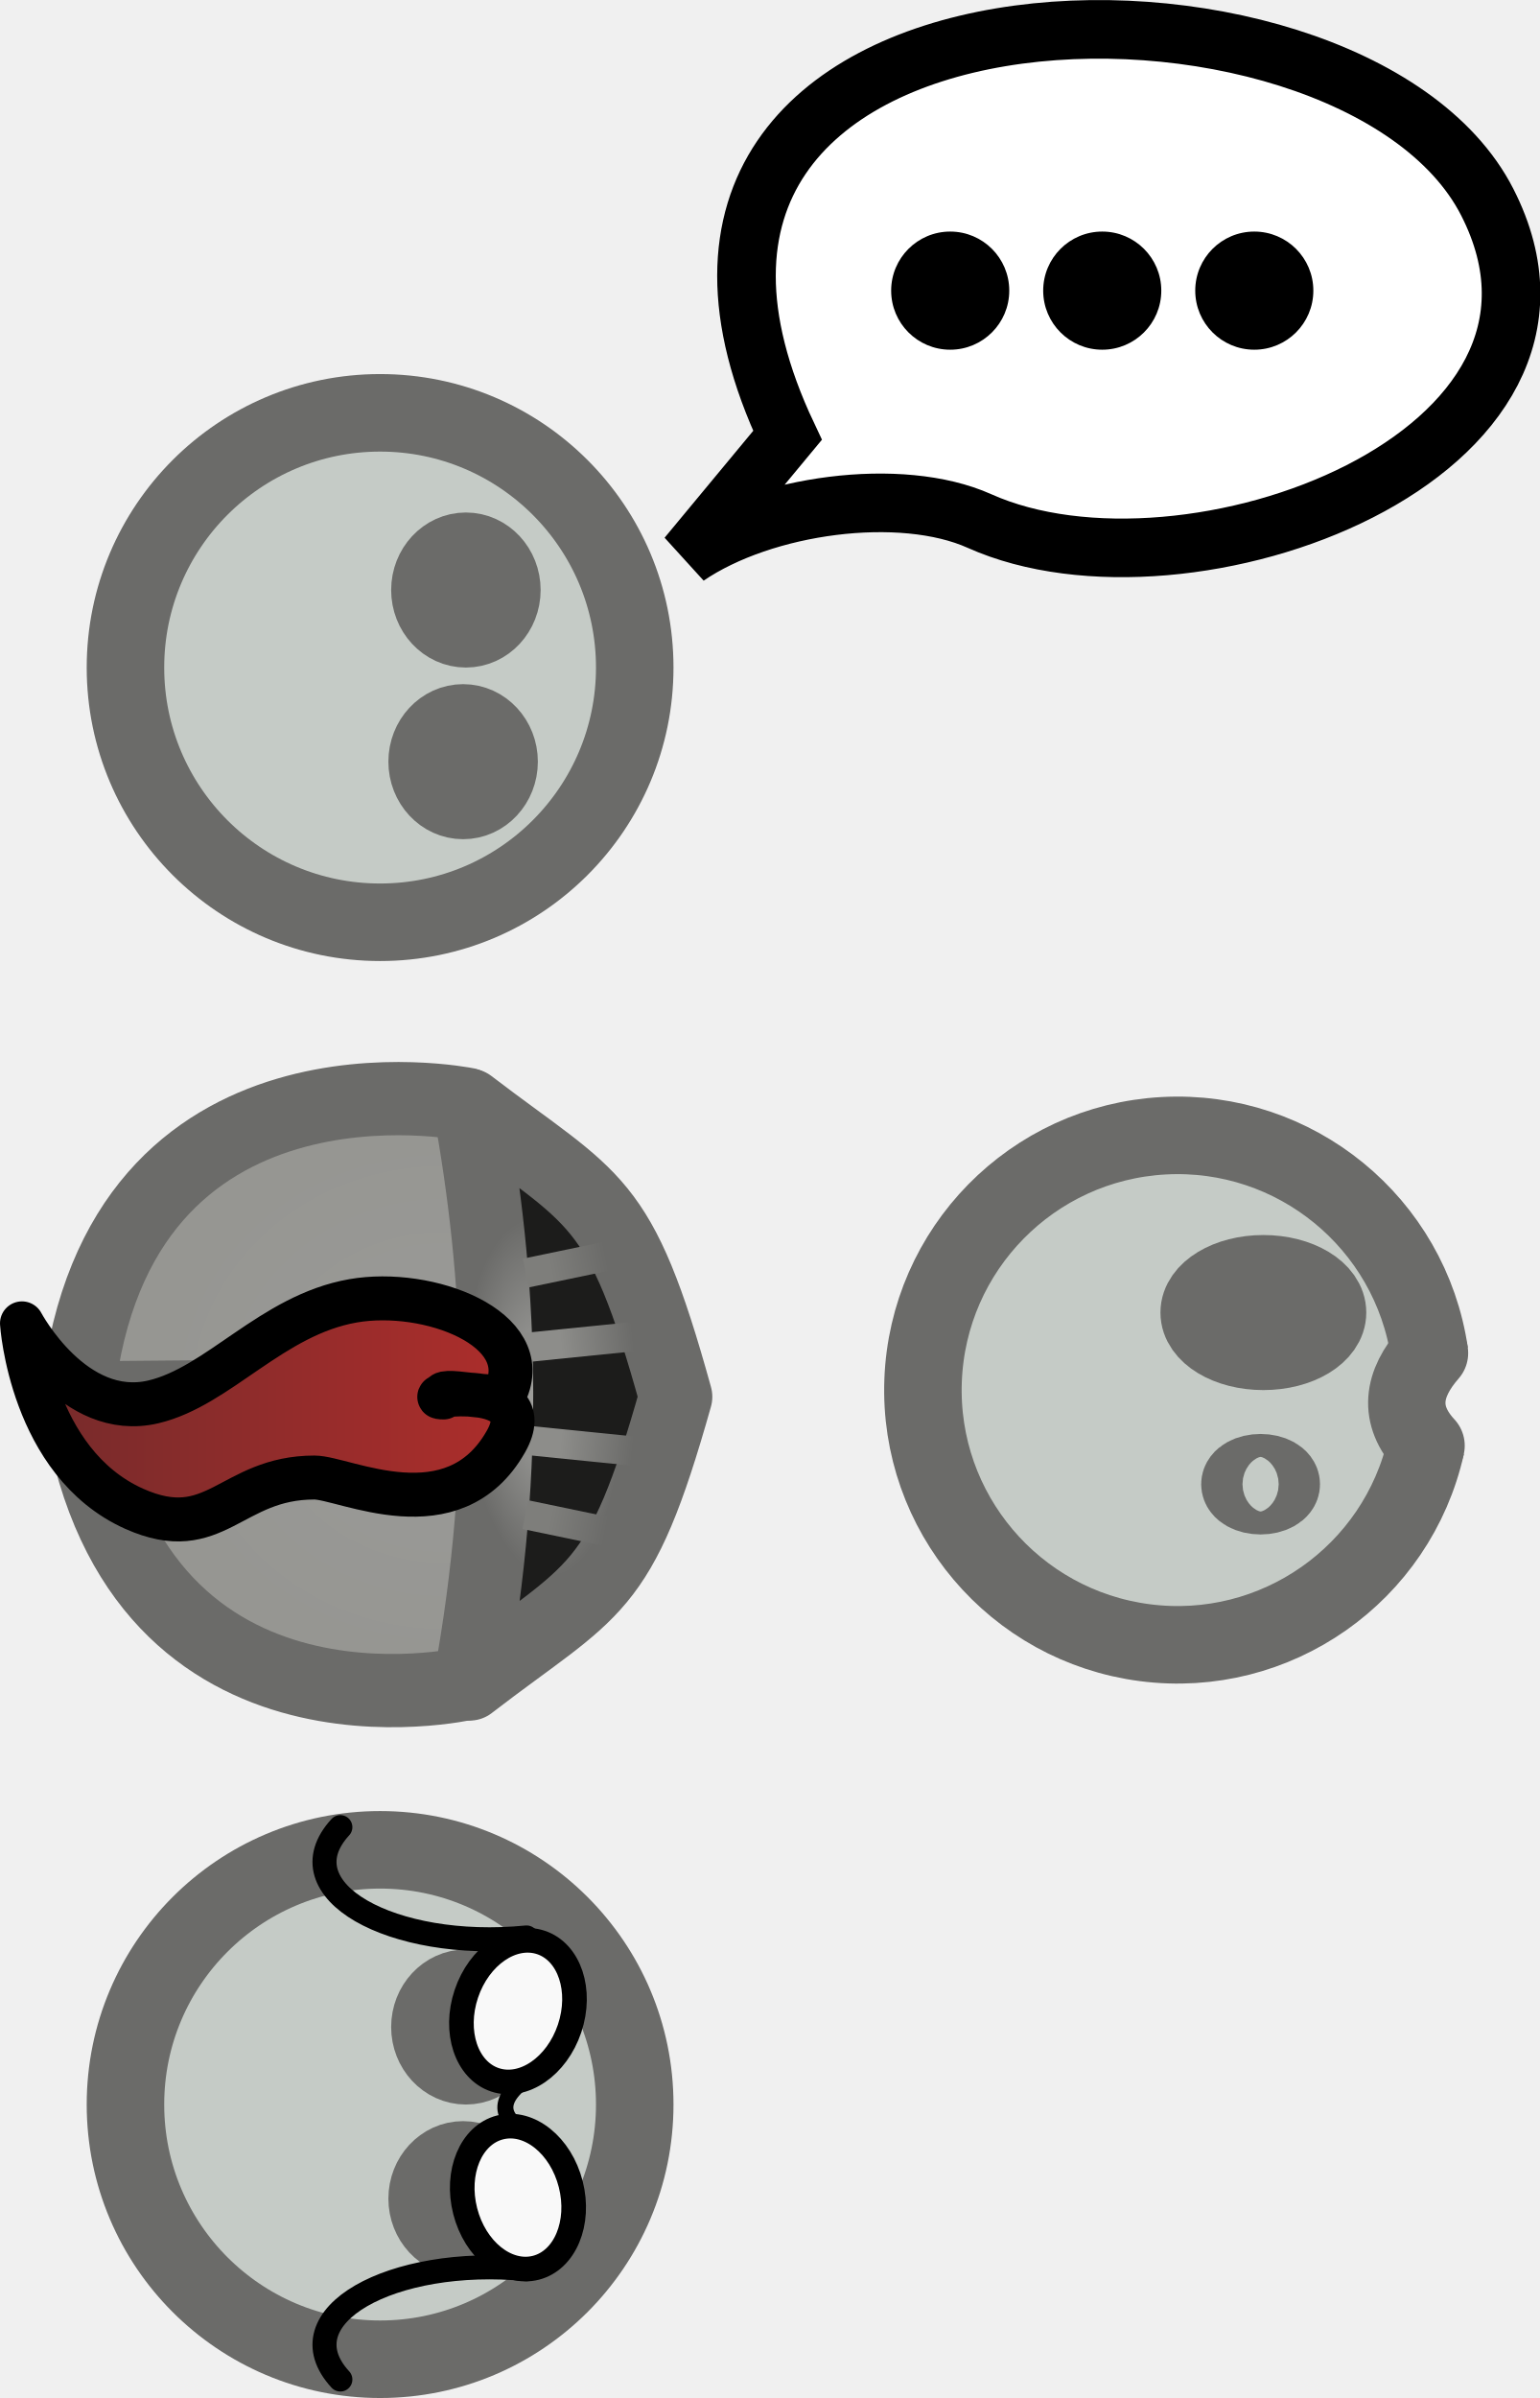
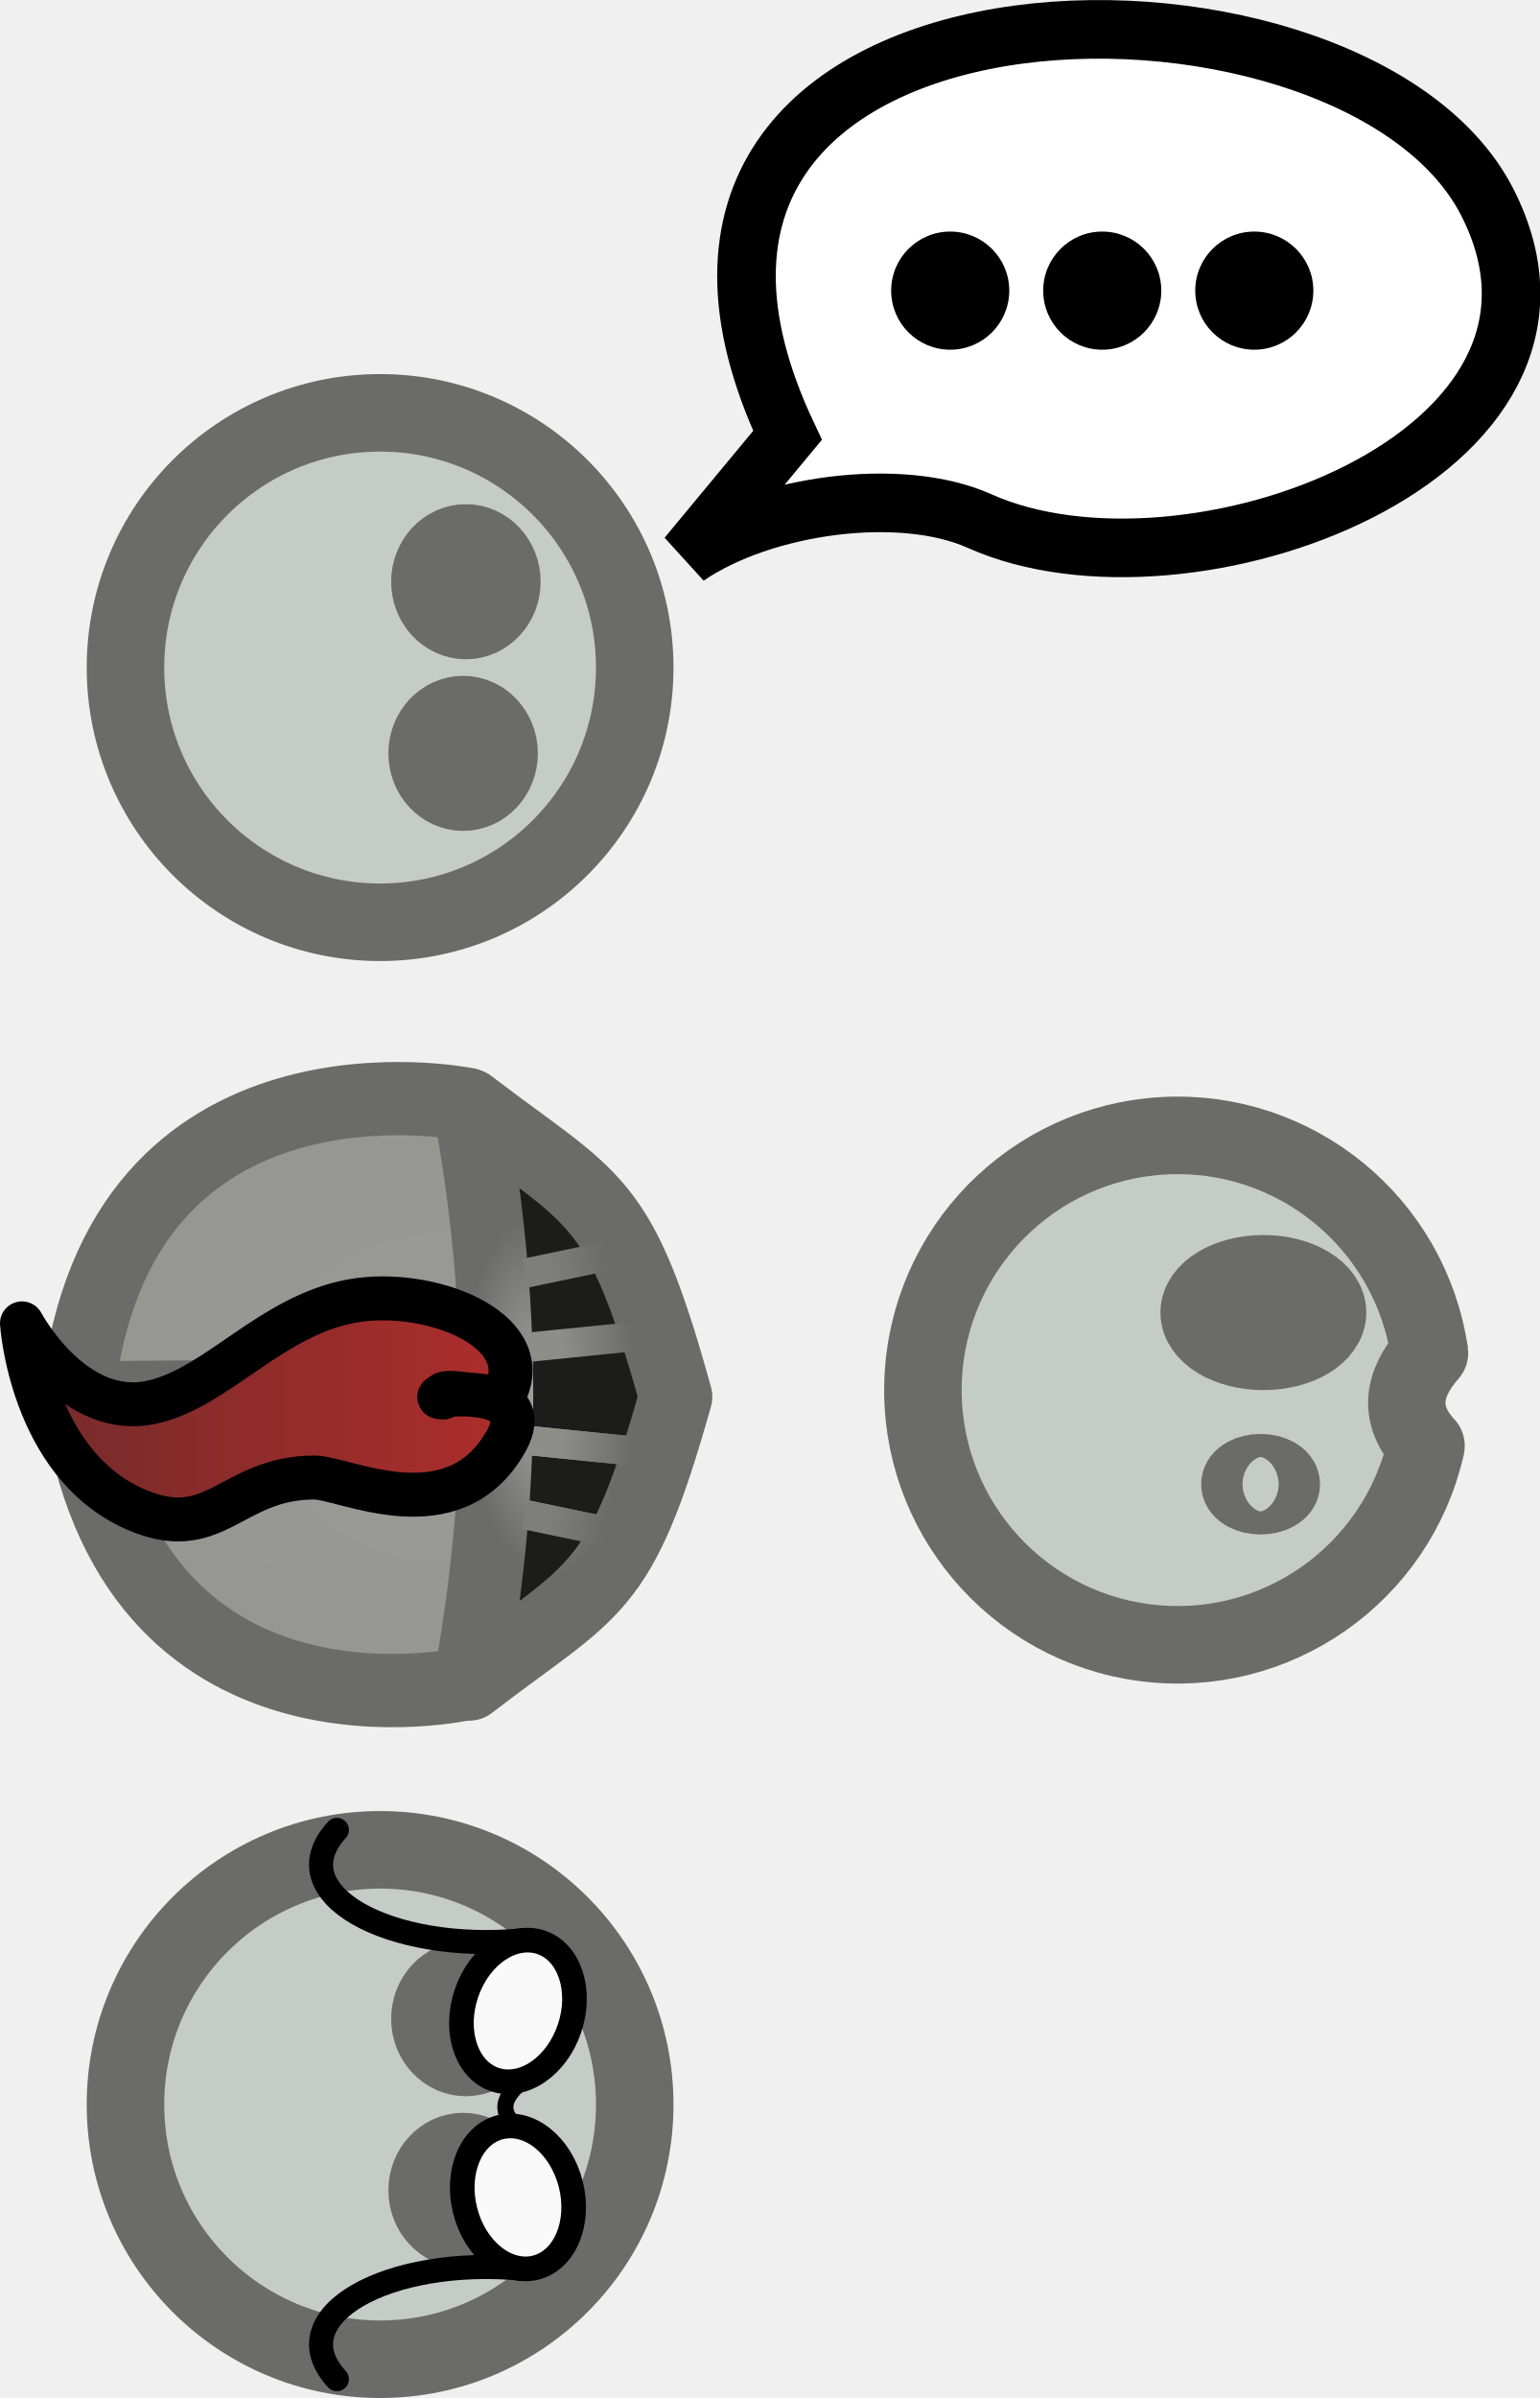
<svg xmlns="http://www.w3.org/2000/svg" xmlns:ns1="http://www.openswatchbook.org/uri/2009/osb" xmlns:xlink="http://www.w3.org/1999/xlink" id="svg8" version="1.1" viewBox="0 0 105.146 163.687" height="163.687mm" width="105.146mm">
  <defs id="defs2">
    <linearGradient id="linearGradient4197">
      <stop id="stop4199" offset="0" style="stop-color:#8d8d8a;stop-opacity:1" />
      <stop id="stop4201" offset="1" style="stop-color:#6b6b69;stop-opacity:1" />
    </linearGradient>
    <linearGradient id="linearGradient4191">
      <stop id="stop4193" offset="0" style="stop-color:#7e7e7b;stop-opacity:1" />
      <stop id="stop4195" offset="1" style="stop-color:#6b6b69;stop-opacity:1" />
    </linearGradient>
    <linearGradient id="linearGradient4394">
      <stop id="stop4396" offset="0" style="stop-color:#6b6b69;stop-opacity:1;" />
      <stop id="stop4398" offset="1" style="stop-color:#939390;stop-opacity:1" />
    </linearGradient>
    <linearGradient id="linearGradient4337">
      <stop id="stop4339" offset="0" style="stop-color:#a5a5a2;stop-opacity:1" />
      <stop id="stop4341" offset="1" style="stop-color:#6b6b69;stop-opacity:1" />
    </linearGradient>
    <linearGradient id="linearGradient4321">
      <stop id="stop4323" offset="0" style="stop-color:#9a9a98;stop-opacity:1;" />
      <stop id="stop4325" offset="1" style="stop-color:#969692;stop-opacity:1" />
    </linearGradient>
    <linearGradient ns1:paint="solid" id="linearGradient4307">
      <stop id="stop4309" offset="0" style="stop-color:#aa0000;stop-opacity:1;" />
    </linearGradient>
    <radialGradient gradientUnits="userSpaceOnUse" gradientTransform="matrix(0.8148999,-0.04711482,0.1088334,1.882387,-3.544259,-124.5684)" r="6.483" fy="144.85" fx="66.02" cy="144.85" cx="66.02" id="radialGradient4345" xlink:href="#linearGradient4337" />
    <linearGradient gradientTransform="translate(-0.02952487,0.8908984)" gradientUnits="userSpaceOnUse" y2="153.074" x2="70.43" y1="152.318" x1="66.584" id="linearGradient4353" xlink:href="#linearGradient4191" />
    <radialGradient gradientUnits="userSpaceOnUse" gradientTransform="matrix(0.00677715,-0.8583573,0.9312195,0.00735259,-76.11543,207.342)" r="21.033" fy="144.79" fx="73.887" cy="144.79" cx="73.887" id="radialGradient4361" xlink:href="#linearGradient4321" />
    <linearGradient gradientTransform="translate(-0.02952487,0.8908984)" gradientUnits="userSpaceOnUse" y2="147.445" x2="72.258" y1="146.913" x1="67.32" id="linearGradient4369" xlink:href="#linearGradient4197" />
    <linearGradient gradientTransform="translate(-4.3121373e-6)" gradientUnits="userSpaceOnUse" y2="144.985" x2="62.623" y1="144.985" x1="55.999" id="linearGradient4400" xlink:href="#linearGradient4394" />
    <linearGradient gradientTransform="translate(-4.3121373e-6)" gradientUnits="userSpaceOnUse" y2="145.015" x2="62.651" y1="145.015" x1="56.017" id="linearGradient4421" xlink:href="#linearGradient4394" />
    <linearGradient gradientUnits="userSpaceOnUse" y2="145.762" x2="64.102" y1="145.762" x1="30.259" id="linearGradient4319" xlink:href="#linearGradient4313" gradientTransform="translate(0.07353263)" />
    <linearGradient id="linearGradient4313">
      <stop id="stop4315" offset="0" style="stop-color:#742b2b;stop-opacity:1" />
      <stop id="stop4317" offset="1" style="stop-color:#ad2d2b;stop-opacity:1" />
    </linearGradient>
    <linearGradient y2="147.445" x2="72.258" y1="146.913" x1="67.32" gradientTransform="matrix(1,0,0,-1,-5.5507337e-7,288.5843)" gradientUnits="userSpaceOnUse" id="linearGradient4208" xlink:href="#linearGradient4197" />
    <linearGradient y2="153.074" x2="70.43" y1="152.318" x1="66.584" gradientTransform="matrix(1,0,0,-1,-5.5507337e-7,288.5843)" gradientUnits="userSpaceOnUse" id="linearGradient4210" xlink:href="#linearGradient4191" />
  </defs>
  <g transform="translate(-29.00461,-49.59415)" id="layer1">
-     <g transform="translate(0,98.08791)" id="g935">
-       <circle r="17.387" cy="95.161" cx="54.958" id="circle929" style="opacity:1;fill:#c5cbc6;fill-opacity:1;fill-rule:nonzero;stroke:#6b6b69;stroke-width:5.292;stroke-linejoin:round;stroke-miterlimit:4;stroke-dasharray:none;stroke-dashoffset:0;stroke-opacity:1" />
-       <ellipse ry="2.646" rx="2.457" cy="89.869" cx="60.816" id="ellipse931" style="opacity:1;fill:#c5cbc6;fill-opacity:1;fill-rule:nonzero;stroke:#6b6b69;stroke-width:5.292;stroke-linejoin:round;stroke-miterlimit:4;stroke-dasharray:none;stroke-dashoffset:0;stroke-opacity:1" />
-       <ellipse ry="2.646" rx="2.457" cy="101.586" cx="60.627" id="ellipse933" style="opacity:1;fill:#c5cbc6;fill-opacity:1;fill-rule:nonzero;stroke:#6b6b69;stroke-width:5.292;stroke-linejoin:round;stroke-miterlimit:4;stroke-dasharray:none;stroke-dashoffset:0;stroke-opacity:1" />
-     </g>
-     <g id="g4214">
-       <circle style="opacity:1;fill:#c5cbc6;fill-opacity:1;fill-rule:nonzero;stroke:#6b6b69;stroke-width:5.292;stroke-linejoin:round;stroke-miterlimit:4;stroke-dasharray:none;stroke-dashoffset:0;stroke-opacity:1" id="path4485" cx="54.958" cy="95.161" r="17.387" />
-       <ellipse style="opacity:1;fill:#c5cbc6;fill-opacity:1;fill-rule:nonzero;stroke:#6b6b69;stroke-width:5.292;stroke-linejoin:round;stroke-miterlimit:4;stroke-dasharray:none;stroke-dashoffset:0;stroke-opacity:1" id="path4487" cx="60.816" cy="89.869" rx="2.457" ry="2.646" />
-       <ellipse style="opacity:1;fill:#c5cbc6;fill-opacity:1;fill-rule:nonzero;stroke:#6b6b69;stroke-width:5.292;stroke-linejoin:round;stroke-miterlimit:4;stroke-dasharray:none;stroke-dashoffset:0;stroke-opacity:1" id="path4487-5" cx="60.627" cy="101.586" rx="2.457" ry="2.646" />
+     <g id="g985">
+       <circle style="fill:#c5cbc6;fill-opacity:1;fill-rule:nonzero;stroke:#6b6b69;stroke-width:5.292;stroke-linejoin:round;stroke-miterlimit:4;stroke-dasharray:none;stroke-dashoffset:0;stroke-opacity:1" id="path4485" cx="54.958" cy="95.161" r="17.387" />
+       <g id="g972" transform="translate(0,-0.5669594)">
+         <ellipse ry="2.646" rx="2.457" cy="89.869" cx="60.816" id="path4487" style="fill:#c5cbc6;fill-opacity:1;fill-rule:nonzero;stroke:#6b6b69;stroke-width:5.292;stroke-linejoin:round;stroke-miterlimit:4;stroke-dasharray:none;stroke-dashoffset:0;stroke-opacity:1" />
+         <ellipse ry="2.646" rx="2.457" cy="101.586" cx="60.627" id="path4487-5" style="fill:#c5cbc6;fill-opacity:1;fill-rule:nonzero;stroke:#6b6b69;stroke-width:5.292;stroke-linejoin:round;stroke-miterlimit:4;stroke-dasharray:none;stroke-dashoffset:0;stroke-opacity:1" />
+       </g>
    </g>
    <path id="path4136" d="M 75.923,87.576 C 81.163,84.003 90.523,82.756 95.88,85.157 110.066,91.515 139.384,80.657 130.553,63.386 121.231,45.154 67.199,46.322 82.777,79.311 Z" style="fill:#ffffff;fill-opacity:1;fill-rule:evenodd;stroke:#000000;stroke-width:4;stroke-linecap:butt;stroke-linejoin:miter;stroke-miterlimit:4;stroke-dasharray:none;stroke-opacity:1" />
    <g transform="translate(-1.18831)" id="g4159">
      <circle style="fill:#000000;fill-opacity:1;stroke:none;stroke-width:4;stroke-linejoin:round;stroke-miterlimit:4;stroke-dasharray:none;stroke-opacity:1" id="path4144" cx="95.074" cy="69.433" r="4.032" />
      <circle r="4.032" cy="69.433" cx="105.455" id="circle4155" style="fill:#000000;fill-opacity:1;stroke:none;stroke-width:4;stroke-linejoin:round;stroke-miterlimit:4;stroke-dasharray:none;stroke-opacity:1" />
      <circle style="fill:#000000;fill-opacity:1;stroke:none;stroke-width:4;stroke-linejoin:round;stroke-miterlimit:4;stroke-dasharray:none;stroke-opacity:1" id="circle4157" cx="115.837" cy="69.433" r="4.032" />
    </g>
    <g id="g4506">
      <path style="fill:url(#radialGradient4361);fill-opacity:1;fill-rule:evenodd;stroke:#6b6b69;stroke-width:5;stroke-linecap:butt;stroke-linejoin:round;stroke-miterlimit:4;stroke-dasharray:none;stroke-opacity:1" d="m 60.866,124.971 c 0,0 -23.824,-4.838 -26.545,19.764 3.326,25.207 26.628,19.764 26.628,19.764 L 71.387,144.985 Z" id="path4191" />
      <path style="fill:#1c1c1b;fill-opacity:1;fill-rule:evenodd;stroke:url(#radialGradient4345);stroke-width:5;stroke-linecap:butt;stroke-linejoin:round;stroke-miterlimit:4;stroke-dasharray:none;stroke-opacity:1" d="m 61.062,164.542 c 8.587,-6.612 10.25,-6.009 14.08,-19.605 -3.83,-13.826 -5.443,-13.29 -14.09,-19.901 2.109,11.599 2.824,24.23 0.01,39.507 z" id="path4201" />
      <path style="fill:url(#linearGradient4421);fill-opacity:1;fill-rule:evenodd;stroke:url(#linearGradient4400);stroke-width:2;stroke-linecap:butt;stroke-linejoin:round;stroke-miterlimit:4;stroke-dasharray:none;stroke-opacity:1" d="m 34.673,143.516 28.273,-0.252 -0.03,3.501 -28.243,-0.102 z" id="path4205" />
      <path style="fill:#9a9a98;fill-opacity:1;fill-rule:evenodd;stroke:#6b6b69;stroke-width:2;stroke-linecap:butt;stroke-linejoin:miter;stroke-miterlimit:4;stroke-dasharray:none;stroke-opacity:1" d="m 64.659,161.911 1.765,1.019" id="path4209" />
      <g id="g4377">
-         <path id="path4221" d="M 62.715,147.683 74.587,148.881" style="fill:#9a9a98;fill-opacity:1;fill-rule:evenodd;stroke:url(#linearGradient4369);stroke-width:2;stroke-linecap:butt;stroke-linejoin:miter;stroke-miterlimit:4;stroke-dasharray:none;stroke-opacity:1" />
-         <path style="fill:#80807d;fill-opacity:1;fill-rule:evenodd;stroke:url(#linearGradient4353);stroke-width:2;stroke-linecap:butt;stroke-linejoin:miter;stroke-miterlimit:4;stroke-dasharray:none;stroke-opacity:1" d="m 64.882,152.983 7.862,1.637" id="path4229" />
+         <g id="g1017">
+           <path style="fill:#9a9a98;fill-opacity:1;fill-rule:evenodd;stroke:url(#linearGradient4369);stroke-width:2;stroke-linecap:butt;stroke-linejoin:miter;stroke-miterlimit:4;stroke-dasharray:none;stroke-opacity:1" d="M 62.715,147.683 74.587,148.881" id="path4221" />
+           <path id="path4229" d="m 64.882,152.983 7.862,1.637" style="fill:#80807d;fill-opacity:1;fill-rule:evenodd;stroke:url(#linearGradient4353);stroke-width:2;stroke-linecap:butt;stroke-linejoin:miter;stroke-miterlimit:4;stroke-dasharray:none;stroke-opacity:1" />
+         </g>
        <path style="fill:#9a9a98;fill-opacity:1;fill-rule:evenodd;stroke:url(#linearGradient4208);stroke-width:2;stroke-linecap:butt;stroke-linejoin:miter;stroke-miterlimit:4;stroke-dasharray:none;stroke-opacity:1" d="m 62.744,141.792 11.873,-1.198" id="path4203" />
        <path id="path4206" d="m 64.911,136.492 7.862,-1.637" style="fill:#80807d;fill-opacity:1;fill-rule:evenodd;stroke:url(#linearGradient4210);stroke-width:2;stroke-linecap:butt;stroke-linejoin:miter;stroke-miterlimit:4;stroke-dasharray:none;stroke-opacity:1" />
+         <g id="g1023">
+           <path id="path1019" d="M 62.715,147.683 74.587,148.881" style="fill:#9a9a98;fill-opacity:1;fill-rule:evenodd;stroke:url(#linearGradient4369);stroke-width:2;stroke-linecap:butt;stroke-linejoin:miter;stroke-miterlimit:4;stroke-dasharray:none;stroke-opacity:1" />
+           <path style="fill:#80807d;fill-opacity:1;fill-rule:evenodd;stroke:url(#linearGradient4353);stroke-width:2;stroke-linecap:butt;stroke-linejoin:miter;stroke-miterlimit:4;stroke-dasharray:none;stroke-opacity:1" d="m 64.882,152.983 7.862,1.637" id="path1021" />
+         </g>
      </g>
      <path id="path4233" d="m 61.535,127.753 1.765,-1.019" style="fill:#9a9a98;fill-opacity:1;fill-rule:evenodd;stroke:#6b6b69;stroke-width:2;stroke-linecap:butt;stroke-linejoin:miter;stroke-miterlimit:4;stroke-dasharray:none;stroke-opacity:1" />
      <circle style="fill:#1c1c1b;fill-opacity:1;stroke:#1c1c1b;stroke-width:2;stroke-linecap:butt;stroke-linejoin:round;stroke-miterlimit:4;stroke-dasharray:none;stroke-opacity:1" id="path4293" cy="145.128" cx="59.061" r="0.984" />
      <g id="g4382" transform="matrix(1,0,0,-1,0.201585,290.0567)" />
      <path style="fill:url(#linearGradient4319);fill-opacity:1;fill-rule:evenodd;stroke:#000000;stroke-width:3;stroke-linecap:round;stroke-linejoin:round;stroke-miterlimit:4;stroke-dasharray:none;stroke-opacity:1" d="m 59.29,144.985 c -0.65,-0.882 3.84,0.462 4.22,-0.347 2.056,-4.376 -5.277,-7.146 -10.402,-6.249 -5.552,0.972 -9.183,5.851 -13.632,6.897 -5.449,1.281 -8.971,-5.36 -8.971,-5.36 0,0 0.605,9.493 7.66,12.657 5.54,2.47 6.582,-2.133 12.306,-2.133 2.057,0 9.491,3.876 13.079,-2.457 2.495,-4.402 -6.229,-3.009 -4.261,-3.009 z" id="path4297" />
    </g>
-     <g id="g4232">
-       <path d="m 126.377,148.276 a 17.387,17.387 0 0 1 -19.198,13.448 17.387,17.387 0 0 1 -15.145,-17.889 17.387,17.387 0 0 1 16.432,-16.715 17.387,17.387 0 0 1 18.146,14.836" id="circle4221" style="opacity:1;fill:#c5cbc6;fill-opacity:1;fill-rule:nonzero;stroke:#6b6b69;stroke-width:5.292;stroke-linejoin:round;stroke-miterlimit:4;stroke-dasharray:none;stroke-dashoffset:0;stroke-opacity:1" />
-       <ellipse ry="2.646" rx="4.381" cy="139.189" cx="115.268" id="ellipse4223" style="opacity:1;fill:#c5cbc6;fill-opacity:1;fill-rule:nonzero;stroke:#6b6b69;stroke-width:5.292;stroke-linejoin:round;stroke-miterlimit:4;stroke-dasharray:none;stroke-dashoffset:0;stroke-opacity:1" />
-       <ellipse ry="0.784" rx="1.41" cy="150.906" cx="115.079" id="ellipse4225" style="opacity:1;fill:#c5cbc6;fill-opacity:1;fill-rule:nonzero;stroke:#6b6b69;stroke-width:5.292;stroke-linejoin:round;stroke-miterlimit:4;stroke-dasharray:none;stroke-dashoffset:0;stroke-opacity:1" />
+     <path style="fill:#c5cbc6;fill-opacity:1;fill-rule:nonzero;stroke:#6b6b69;stroke-width:5.292;stroke-linejoin:round;stroke-miterlimit:4;stroke-dasharray:none;stroke-dashoffset:0;stroke-opacity:1" id="circle4221" d="m 126.377,148.276 a 17.387,17.387 0 0 1 -19.198,13.448 17.387,17.387 0 0 1 -15.145,-17.889 17.387,17.387 0 0 1 16.432,-16.715 17.387,17.387 0 0 1 18.146,14.836" />
+     <g id="g979">
+       <ellipse ry="2.646" rx="4.381" cy="139.189" cx="115.268" id="ellipse4223" style="fill:#c5cbc6;fill-opacity:1;fill-rule:nonzero;stroke:#6b6b69;stroke-width:5.292;stroke-linejoin:round;stroke-miterlimit:4;stroke-dasharray:none;stroke-dashoffset:0;stroke-opacity:1" />
+       <ellipse ry="0.784" rx="1.41" cy="150.906" cx="115.079" id="ellipse4225" style="fill:#c5cbc6;fill-opacity:1;fill-rule:nonzero;stroke:#6b6b69;stroke-width:5.292;stroke-linejoin:round;stroke-miterlimit:4;stroke-dasharray:none;stroke-dashoffset:0;stroke-opacity:1" />
    </g>
    <path id="path4227" d="m 126.377,148.276 c -1.954,-2.107 -1.609,-4.214 0.235,-6.32" style="fill:#6b6b69;fill-opacity:1;fill-rule:evenodd;stroke:#6b6b69;stroke-width:5.282;stroke-linecap:round;stroke-linejoin:miter;stroke-miterlimit:4;stroke-dasharray:none;stroke-opacity:1" />
-     <g transform="matrix(1.094715,0,0,1.094715,-5.509486,-18.98478)" id="g946">
-       <path id="path948" d="m 64.372,204.137 c -8.391,-0.827 -15.228,2.952 -11.615,6.879" style="fill:none;stroke:#000000;stroke-width:1.5;stroke-linecap:round;stroke-linejoin:miter;stroke-miterlimit:4;stroke-dasharray:none;stroke-opacity:1" />
-       <path style="fill:none;stroke:#000000;stroke-width:1.5;stroke-linecap:round;stroke-linejoin:miter;stroke-miterlimit:4;stroke-dasharray:none;stroke-opacity:1" d="m 64.372,183.455 c -8.391,0.827 -15.228,-2.952 -11.615,-6.879" id="path906" />
-       <ellipse transform="rotate(-14.2963)" ry="4.516" rx="3.397" cy="209.254" cx="12.551" id="ellipse69" style="fill:#f9f9f9;fill-opacity:1;fill-rule:nonzero;stroke:#000000;stroke-width:1.536;stroke-linejoin:round;stroke-miterlimit:4;stroke-dasharray:none;stroke-dashoffset:0;stroke-opacity:1" />
-       <ellipse transform="rotate(18.54942)" style="fill:#f9f9f9;fill-opacity:1;fill-rule:nonzero;stroke:#000000;stroke-width:1.536;stroke-linejoin:round;stroke-miterlimit:4;stroke-dasharray:none;stroke-dashoffset:0;stroke-opacity:1" id="ellipse896" cx="120.341" cy="157.972" rx="3.397" ry="4.516" />
-       <path style="fill:none;stroke:#000000;stroke-width:1;stroke-linecap:butt;stroke-linejoin:miter;stroke-miterlimit:4;stroke-dasharray:none;stroke-opacity:1" d="m 64.685,195.791 c -2.073,-1.018 -2.311,-2.256 0.067,-3.809" id="path939" />
+     <g id="g1013">
+       <circle r="17.387" cy="193.249" cx="54.958" id="circle929" style="fill:#c5cbc6;fill-opacity:1;fill-rule:nonzero;stroke:#6b6b69;stroke-width:5.292;stroke-linejoin:round;stroke-miterlimit:4;stroke-dasharray:none;stroke-dashoffset:0;stroke-opacity:1" />
+       <g id="g955" transform="translate(0,-0.5669632)">
+         <ellipse style="fill:#c5cbc6;fill-opacity:1;fill-rule:nonzero;stroke:#6b6b69;stroke-width:5.292;stroke-linejoin:round;stroke-miterlimit:4;stroke-dasharray:none;stroke-dashoffset:0;stroke-opacity:1" id="ellipse931" cx="60.816" cy="187.957" rx="2.457" ry="2.646" />
+         <ellipse style="fill:#c5cbc6;fill-opacity:1;fill-rule:nonzero;stroke:#6b6b69;stroke-width:5.292;stroke-linejoin:round;stroke-miterlimit:4;stroke-dasharray:none;stroke-dashoffset:0;stroke-opacity:1" id="ellipse933" cx="60.627" cy="199.674" rx="2.457" ry="2.646" />
+       </g>
+       <g id="g1001" transform="translate(0,-0.00160329)">
+         <path style="fill:none;stroke:#000000;stroke-width:1.642;stroke-linecap:round;stroke-linejoin:miter;stroke-miterlimit:4;stroke-dasharray:none;stroke-opacity:1" d="m 64.724,204.466 c -9.185,-0.905 -16.67,3.232 -12.715,7.531" id="path948" />
+         <path id="path906" d="m 64.724,182.034 c -9.185,0.905 -16.67,-3.232 -12.715,-7.531" style="fill:none;stroke:#000000;stroke-width:1.642;stroke-linecap:round;stroke-linejoin:miter;stroke-miterlimit:4;stroke-dasharray:none;stroke-opacity:1" />
+         <ellipse style="fill:#f9f9f9;fill-opacity:1;fill-rule:nonzero;stroke:#000000;stroke-width:1.682;stroke-linejoin:round;stroke-miterlimit:4;stroke-dasharray:none;stroke-dashoffset:0;stroke-opacity:1" id="ellipse69" cx="13.092" cy="209.305" rx="3.718" ry="4.944" transform="rotate(-14.2963)" />
+         <ellipse ry="4.944" rx="3.718" cy="156.677" cx="120.472" id="ellipse896" style="fill:#f9f9f9;fill-opacity:1;fill-rule:nonzero;stroke:#000000;stroke-width:1.682;stroke-linejoin:round;stroke-miterlimit:4;stroke-dasharray:none;stroke-dashoffset:0;stroke-opacity:1" transform="rotate(18.54942)" />
+         <path id="path939" d="m 65.302,195.339 c -2.27,-1.114 -2.53,-2.47 0.073,-4.169" style="fill:none;stroke:#000000;stroke-width:1.095;stroke-linecap:butt;stroke-linejoin:miter;stroke-miterlimit:4;stroke-dasharray:none;stroke-opacity:1" />
+       </g>
    </g>
  </g>
</svg>
